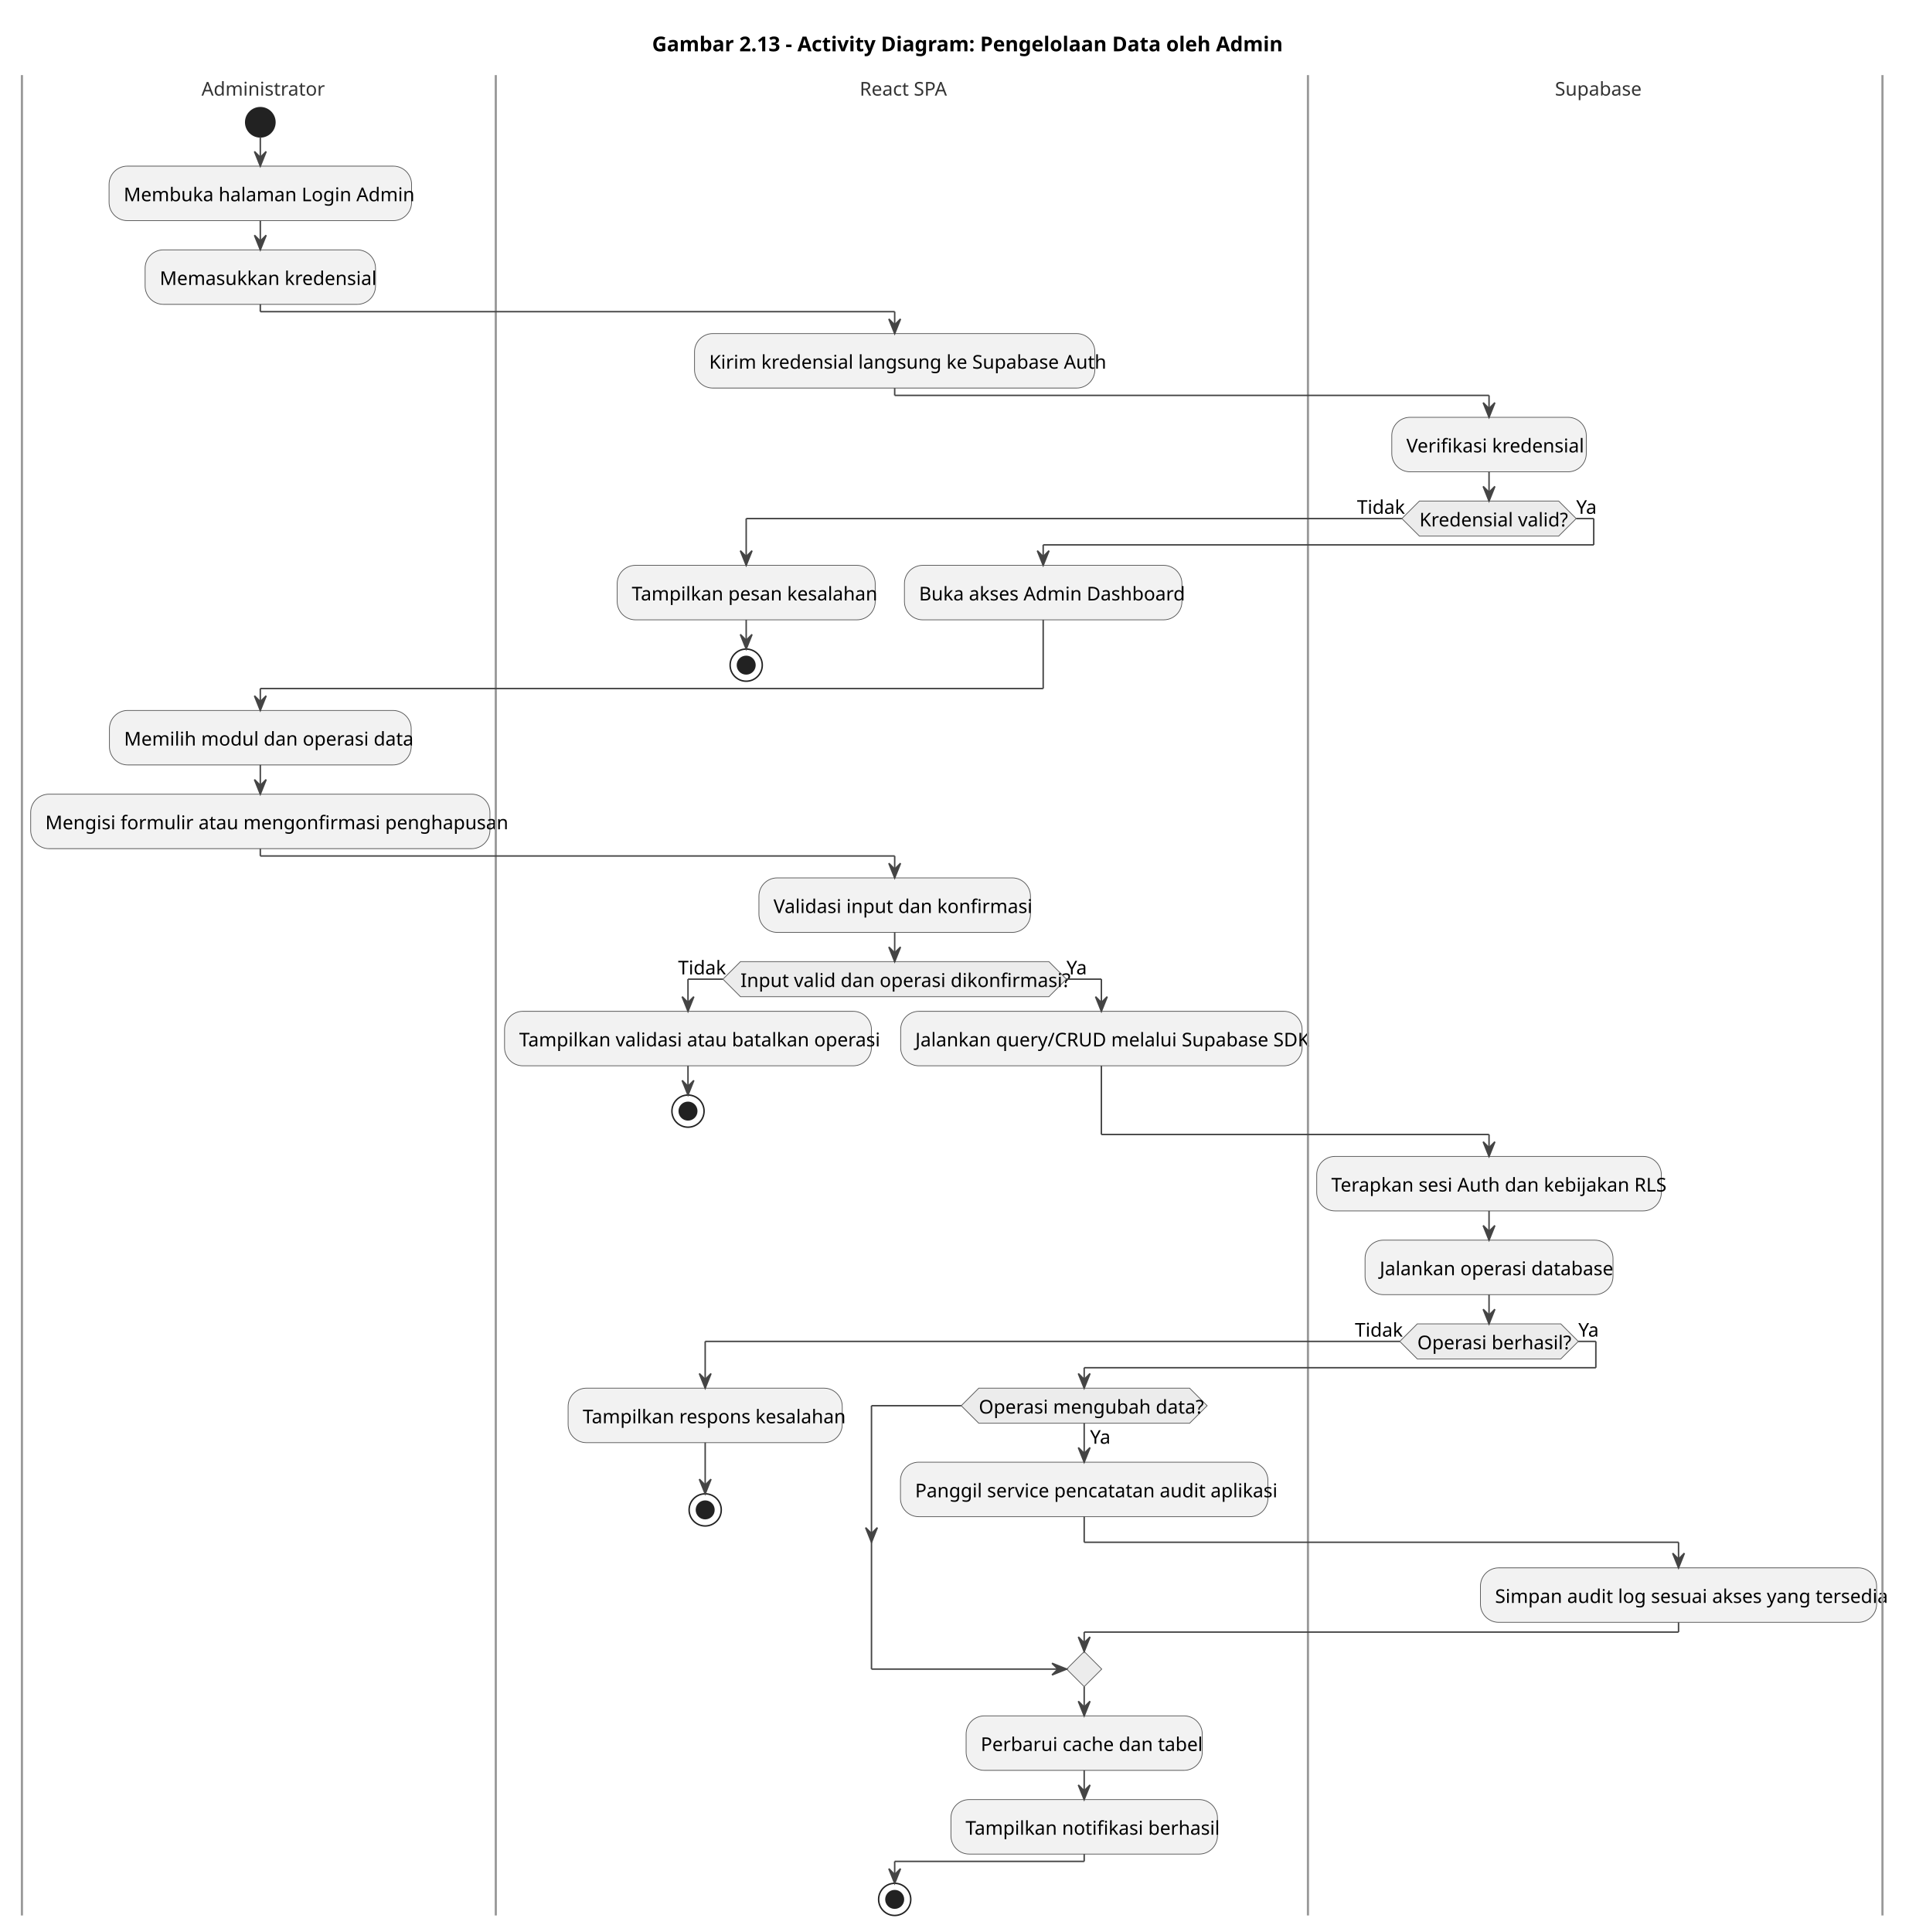
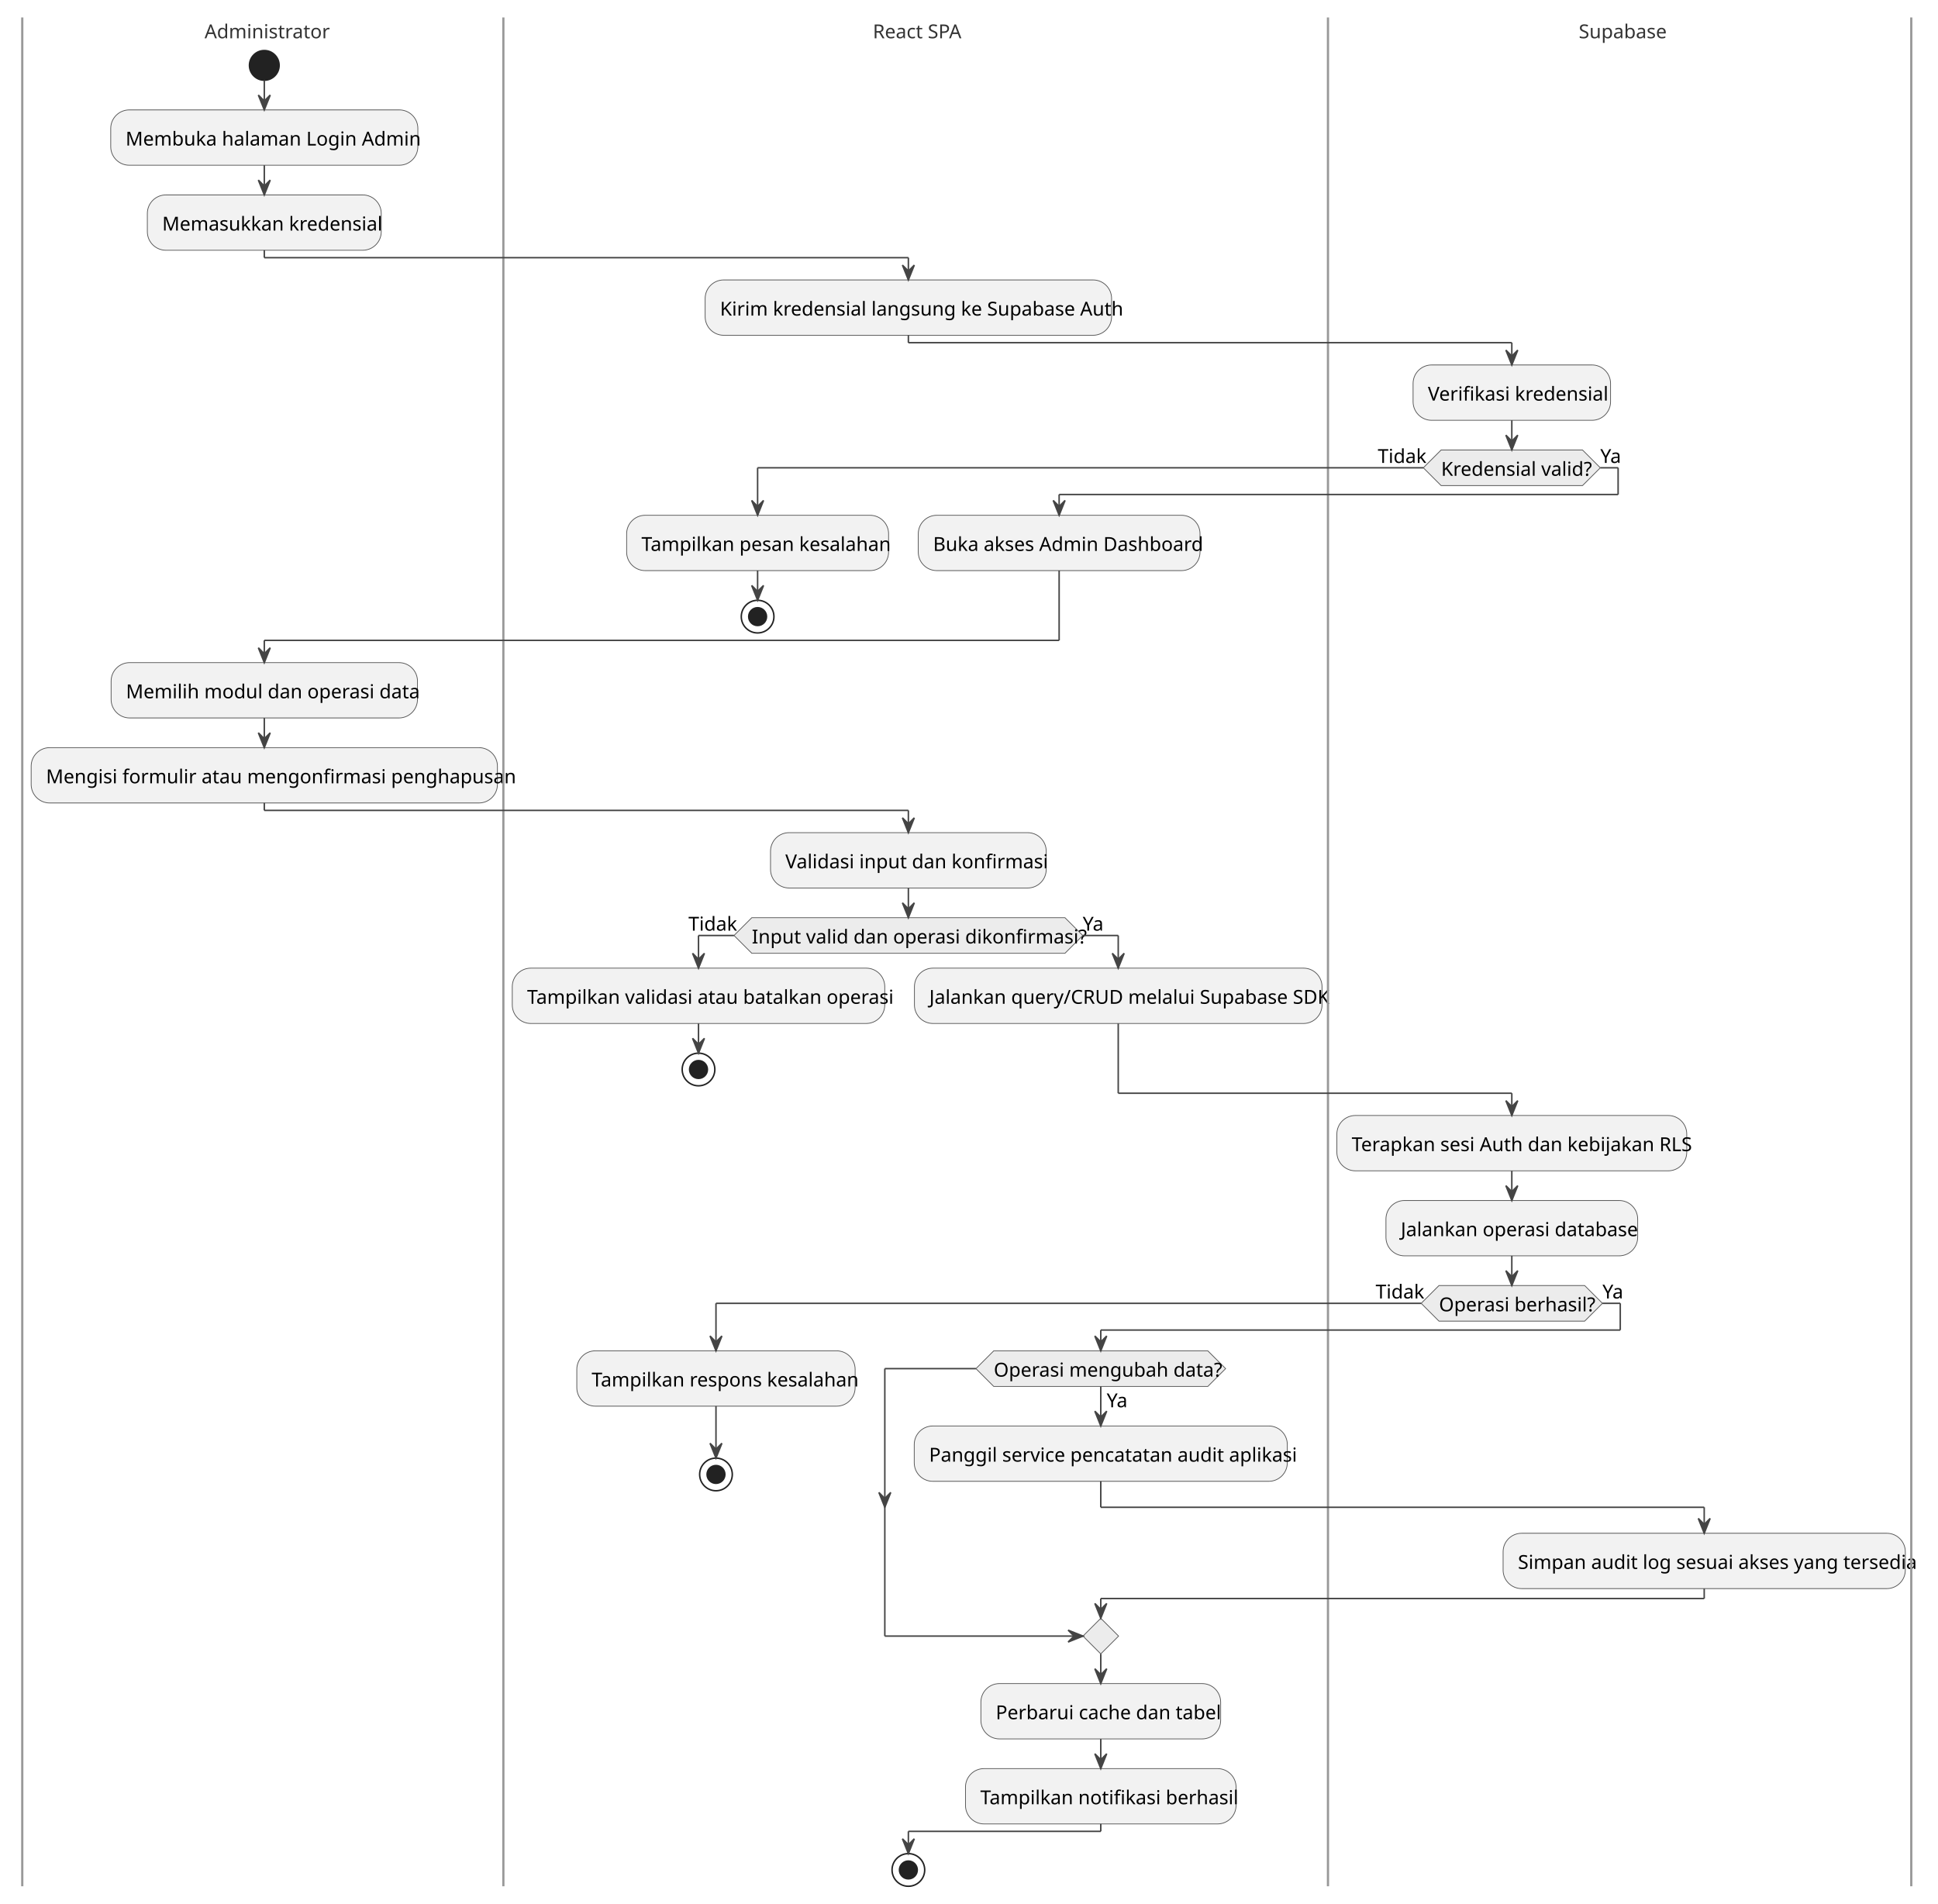
- <svg xmlns="http://www.w3.org/2000/svg" contentStyleType="text/css" height="1322px" preserveAspectRatio="none" style="width:1306px;height:1322px;background:#FFFFFF;" version="1.1" viewBox="0 0 1306 1322" width="1306px" zoomAndPan="magnify">
+ <svg xmlns="http://www.w3.org/2000/svg" contentStyleType="text/css" height="1283px" preserveAspectRatio="none" style="width:1306px;height:1283px;background:#FFFFFF;" version="1.1" viewBox="0 0 1306 1283" width="1306px" zoomAndPan="magnify">
  <defs />
  <g>
-     <text fill="#000000" font-family="Segoe UI" font-size="14" font-weight="bold" lengthAdjust="spacing" textLength="411.469" x="446.148" y="35.107">Gambar 2.13 - Activity Diagram: Pengelolaan Data oleh Admin</text>
-     <rect fill="none" height="17.291" style="stroke:none;stroke-width:1.0;" width="1273.765" x="15" y="51.384" />
-     <ellipse cx="178.107" cy="83.675" fill="#222222" rx="10" ry="10" style="stroke:#222222;stroke-width:1.0;" />
-     <rect fill="#F2F2F2" height="37.291" rx="12.5" ry="12.5" style="stroke:#555555;stroke-width:0.5;" width="206.97" x="74.622" y="113.675" />
-     <text fill="#000000" font-family="Segoe UI" font-size="13" lengthAdjust="spacing" textLength="186.97" x="84.622" y="137.703">Membuka halaman Login Admin</text>
-     <rect fill="#F2F2F2" height="37.291" rx="12.5" ry="12.5" style="stroke:#555555;stroke-width:0.5;" width="157.63" x="99.292" y="170.966" />
-     <text fill="#000000" font-family="Segoe UI" font-size="13" lengthAdjust="spacing" textLength="137.63" x="109.292" y="194.994">Memasukkan kredensial</text>
-     <rect fill="#F2F2F2" height="37.291" rx="12.5" ry="12.5" style="stroke:#555555;stroke-width:0.5;" width="206.462" x="74.876" y="486.13" />
-     <text fill="#000000" font-family="Segoe UI" font-size="13" lengthAdjust="spacing" textLength="186.462" x="84.876" y="510.158">Memilih modul dan operasi data</text>
-     <rect fill="#F2F2F2" height="37.291" rx="12.5" ry="12.5" style="stroke:#555555;stroke-width:0.5;" width="314.214" x="21" y="543.421" />
-     <text fill="#000000" font-family="Segoe UI" font-size="13" lengthAdjust="spacing" textLength="294.214" x="31" y="567.449">Mengisi formulir atau mengonfirmasi penghapusan</text>
-     <line style="stroke:#999999;stroke-width:1.5;" x1="15" x2="15" y1="51.384" y2="1310.686" />
-     <rect fill="#F2F2F2" height="37.291" rx="12.5" ry="12.5" style="stroke:#555555;stroke-width:0.5;" width="273.894" x="475.198" y="228.257" />
-     <text fill="#000000" font-family="Segoe UI" font-size="13" lengthAdjust="spacing" textLength="253.894" x="485.198" y="252.285">Kirim kredensial langsung ke Supabase Auth</text>
-     <rect fill="#F2F2F2" height="37.291" rx="12.5" ry="12.5" style="stroke:#555555;stroke-width:0.5;" width="176.527" x="422.282" y="386.839" />
-     <text fill="#000000" font-family="Segoe UI" font-size="13" lengthAdjust="spacing" textLength="156.527" x="432.282" y="410.867">Tampilkan pesan kesalahan</text>
-     <ellipse cx="510.546" cy="455.13" fill="none" rx="11" ry="11" style="stroke:#222222;stroke-width:1.0;" />
-     <ellipse cx="510.546" cy="455.13" fill="#222222" rx="6" ry="6" style="stroke:#222222;stroke-width:1.0;" />
-     <rect fill="#F2F2F2" height="37.291" rx="12.5" ry="12.5" style="stroke:#555555;stroke-width:0.5;" width="189.87" x="618.809" y="386.839" />
-     <text fill="#000000" font-family="Segoe UI" font-size="13" lengthAdjust="spacing" textLength="169.87" x="628.809" y="410.867">Buka akses Admin Dashboard</text>
-     <rect fill="#F2F2F2" height="37.291" rx="12.5" ry="12.5" style="stroke:#555555;stroke-width:0.5;" width="185.788" x="519.251" y="600.712" />
-     <text fill="#000000" font-family="Segoe UI" font-size="13" lengthAdjust="spacing" textLength="165.788" x="529.251" y="624.74">Validasi input dan konfirmasi</text>
-     <polygon fill="#ECECEC" points="506.634,658.003,717.656,658.003,729.656,670.003,717.656,682.003,506.634,682.003,494.634,670.003,506.634,658.003" style="stroke:#555555;stroke-width:0.5;" />
-     <text fill="#000000" font-family="Segoe UI" font-size="13" lengthAdjust="spacing" textLength="211.022" x="506.634" y="675.386">Input valid dan operasi dikonfirmasi?</text>
-     <text fill="#000000" font-family="Segoe UI" font-size="13" lengthAdjust="spacing" textLength="30.691" x="463.943" y="666.74">Tidak</text>
-     <text fill="#000000" font-family="Segoe UI" font-size="13" lengthAdjust="spacing" textLength="13.8" x="729.656" y="666.74">Ya</text>
-     <rect fill="#F2F2F2" height="37.291" rx="12.5" ry="12.5" style="stroke:#555555;stroke-width:0.5;" width="251.017" x="345.214" y="692.003" />
-     <text fill="#000000" font-family="Segoe UI" font-size="13" lengthAdjust="spacing" textLength="231.017" x="355.214" y="716.031">Tampilkan validasi atau batalkan operasi</text>
-     <ellipse cx="470.722" cy="760.294" fill="none" rx="11" ry="11" style="stroke:#222222;stroke-width:1.0;" />
-     <ellipse cx="470.722" cy="760.294" fill="#222222" rx="6" ry="6" style="stroke:#222222;stroke-width:1.0;" />
-     <rect fill="#F2F2F2" height="37.291" rx="12.5" ry="12.5" style="stroke:#555555;stroke-width:0.5;" width="274.674" x="616.231" y="692.003" />
-     <text fill="#000000" font-family="Segoe UI" font-size="13" lengthAdjust="spacing" textLength="254.674" x="626.231" y="716.031">Jalankan query/CRUD melalui Supabase SDK</text>
-     <rect fill="#F2F2F2" height="37.291" rx="12.5" ry="12.5" style="stroke:#555555;stroke-width:0.5;" width="187.565" x="388.705" y="949.876" />
-     <text fill="#000000" font-family="Segoe UI" font-size="13" lengthAdjust="spacing" textLength="167.565" x="398.705" y="973.904">Tampilkan respons kesalahan</text>
-     <ellipse cx="482.488" cy="1033.167" fill="none" rx="11" ry="11" style="stroke:#222222;stroke-width:1.0;" />
-     <ellipse cx="482.488" cy="1033.167" fill="#222222" rx="6" ry="6" style="stroke:#222222;stroke-width:1.0;" />
-     <rect fill="#F2F2F2" height="37.291" rx="12.5" ry="12.5" style="stroke:#555555;stroke-width:0.5;" width="251.404" x="616.1" y="1000.521" />
-     <text fill="#000000" font-family="Segoe UI" font-size="13" lengthAdjust="spacing" textLength="231.404" x="626.1" y="1024.55">Panggil service pencatatan audit aplikasi</text>
-     <polygon fill="#ECECEC" points="669.673,949.876,813.93,949.876,825.93,961.876,813.93,973.876,669.673,973.876,657.673,961.876,669.673,949.876" style="stroke:#555555;stroke-width:0.5;" />
-     <text fill="#000000" font-family="Segoe UI" font-size="13" lengthAdjust="spacing" textLength="13.8" x="745.802" y="987.904">Ya</text>
-     <text fill="#000000" font-family="Segoe UI" font-size="13" lengthAdjust="spacing" textLength="144.257" x="669.673" y="967.259">Operasi mengubah data?</text>
-     <polygon fill="#ECECEC" points="741.802,1130.103,753.802,1142.103,741.802,1154.103,729.802,1142.103,741.802,1130.103" style="stroke:#555555;stroke-width:0.5;" />
-     <rect fill="#F2F2F2" height="37.291" rx="12.5" ry="12.5" style="stroke:#555555;stroke-width:0.5;" width="161.578" x="661.013" y="1174.103" />
-     <text fill="#000000" font-family="Segoe UI" font-size="13" lengthAdjust="spacing" textLength="141.578" x="671.013" y="1198.132">Perbarui cache dan tabel</text>
-     <rect fill="#F2F2F2" height="37.291" rx="12.5" ry="12.5" style="stroke:#555555;stroke-width:0.5;" width="182.348" x="650.628" y="1231.395" />
-     <text fill="#000000" font-family="Segoe UI" font-size="13" lengthAdjust="spacing" textLength="162.348" x="660.628" y="1255.423">Tampilkan notifikasi berhasil</text>
-     <ellipse cx="612.145" cy="1299.686" fill="none" rx="11" ry="11" style="stroke:#222222;stroke-width:1.0;" />
-     <ellipse cx="612.145" cy="1299.686" fill="#222222" rx="6" ry="6" style="stroke:#222222;stroke-width:1.0;" />
-     <line style="stroke:#999999;stroke-width:1.5;" x1="339.214" x2="339.214" y1="51.384" y2="1310.686" />
-     <rect fill="#F2F2F2" height="37.291" rx="12.5" ry="12.5" style="stroke:#555555;stroke-width:0.5;" width="133.077" x="952.257" y="285.548" />
-     <text fill="#000000" font-family="Segoe UI" font-size="13" lengthAdjust="spacing" textLength="113.077" x="962.257" y="309.576">Verifikasi kredensial</text>
-     <polygon fill="#ECECEC" points="971.157,342.839,1066.435,342.839,1078.435,354.839,1066.435,366.839,971.157,366.839,959.157,354.839,971.157,342.839" style="stroke:#555555;stroke-width:0.5;" />
-     <text fill="#000000" font-family="Segoe UI" font-size="13" lengthAdjust="spacing" textLength="95.278" x="971.157" y="360.222">Kredensial valid?</text>
-     <text fill="#000000" font-family="Segoe UI" font-size="13" lengthAdjust="spacing" textLength="30.691" x="928.466" y="351.576">Tidak</text>
-     <text fill="#000000" font-family="Segoe UI" font-size="13" lengthAdjust="spacing" textLength="13.8" x="1078.435" y="351.576">Ya</text>
-     <rect fill="#F2F2F2" height="37.291" rx="12.5" ry="12.5" style="stroke:#555555;stroke-width:0.5;" width="235.782" x="900.905" y="791.294" />
-     <text fill="#000000" font-family="Segoe UI" font-size="13" lengthAdjust="spacing" textLength="215.782" x="910.905" y="815.322">Terapkan sesi Auth dan kebijakan RLS</text>
-     <rect fill="#F2F2F2" height="37.291" rx="12.5" ry="12.5" style="stroke:#555555;stroke-width:0.5;" width="169.646" x="933.973" y="848.585" />
-     <text fill="#000000" font-family="Segoe UI" font-size="13" lengthAdjust="spacing" textLength="149.646" x="943.973" y="872.613">Jalankan operasi database</text>
-     <polygon fill="#ECECEC" points="969.71,905.876,1067.882,905.876,1079.882,917.876,1067.882,929.876,969.71,929.876,957.71,917.876,969.71,905.876" style="stroke:#555555;stroke-width:0.5;" />
-     <text fill="#000000" font-family="Segoe UI" font-size="13" lengthAdjust="spacing" textLength="98.173" x="969.71" y="923.259">Operasi berhasil?</text>
-     <text fill="#000000" font-family="Segoe UI" font-size="13" lengthAdjust="spacing" textLength="30.691" x="927.019" y="914.613">Tidak</text>
-     <text fill="#000000" font-family="Segoe UI" font-size="13" lengthAdjust="spacing" textLength="13.8" x="1079.882" y="914.613">Ya</text>
-     <rect fill="#F2F2F2" height="37.291" rx="12.5" ry="12.5" style="stroke:#555555;stroke-width:0.5;" width="271.062" x="1012.922" y="1072.812" />
-     <text fill="#000000" font-family="Segoe UI" font-size="13" lengthAdjust="spacing" textLength="251.062" x="1022.922" y="1096.841">Simpan audit log sesuai akses yang tersedia</text>
-     <line style="stroke:#999999;stroke-width:1.5;" x1="894.905" x2="894.905" y1="51.384" y2="1310.686" />
-     <line style="stroke:#999999;stroke-width:1.5;" x1="1287.984" x2="1287.984" y1="51.384" y2="1310.686" />
-     <line style="stroke:#444444;stroke-width:1.0;" x1="178.107" x2="178.107" y1="93.675" y2="113.675" />
-     <polygon fill="#444444" points="174.107,103.675,178.107,113.675,182.107,103.675,178.107,107.675" style="stroke:#444444;stroke-width:1.0;" />
-     <line style="stroke:#444444;stroke-width:1.0;" x1="178.107" x2="178.107" y1="150.966" y2="170.966" />
-     <polygon fill="#444444" points="174.107,160.966,178.107,170.966,182.107,160.966,178.107,164.966" style="stroke:#444444;stroke-width:1.0;" />
-     <line style="stroke:#444444;stroke-width:1.0;" x1="178.107" x2="178.107" y1="523.421" y2="543.421" />
-     <polygon fill="#444444" points="174.107,533.421,178.107,543.421,182.107,533.421,178.107,537.421" style="stroke:#444444;stroke-width:1.0;" />
-     <line style="stroke:#444444;stroke-width:1.0;" x1="510.546" x2="510.546" y1="424.13" y2="444.13" />
-     <polygon fill="#444444" points="506.546,434.13,510.546,444.13,514.546,434.13,510.546,438.13" style="stroke:#444444;stroke-width:1.0;" />
-     <line style="stroke:#444444;stroke-width:1.0;" x1="470.722" x2="470.722" y1="729.294" y2="749.294" />
-     <polygon fill="#444444" points="466.722,739.294,470.722,749.294,474.722,739.294,470.722,743.294" style="stroke:#444444;stroke-width:1.0;" />
-     <line style="stroke:#444444;stroke-width:1.0;" x1="494.634" x2="470.722" y1="670.003" y2="670.003" />
-     <line style="stroke:#444444;stroke-width:1.0;" x1="470.722" x2="470.722" y1="670.003" y2="692.003" />
-     <polygon fill="#444444" points="466.722,682.003,470.722,692.003,474.722,682.003,470.722,686.003" style="stroke:#444444;stroke-width:1.0;" />
-     <line style="stroke:#444444;stroke-width:1.0;" x1="729.656" x2="753.568" y1="670.003" y2="670.003" />
-     <line style="stroke:#444444;stroke-width:1.0;" x1="753.568" x2="753.568" y1="670.003" y2="692.003" />
-     <polygon fill="#444444" points="749.568,682.003,753.568,692.003,757.568,682.003,753.568,686.003" style="stroke:#444444;stroke-width:1.0;" />
-     <line style="stroke:#444444;stroke-width:1.0;" x1="753.568" x2="753.568" y1="729.294" y2="776.294" />
-     <line style="stroke:#444444;stroke-width:1.0;" x1="753.568" x2="1018.796" y1="776.294" y2="776.294" />
-     <line style="stroke:#444444;stroke-width:1.0;" x1="1018.796" x2="1018.796" y1="776.294" y2="791.294" />
-     <polygon fill="#444444" points="1014.796,781.294,1018.796,791.294,1022.796,781.294,1018.796,785.294" style="stroke:#444444;stroke-width:1.0;" />
-     <line style="stroke:#444444;stroke-width:1.0;" x1="612.145" x2="612.145" y1="638.003" y2="658.003" />
-     <polygon fill="#444444" points="608.145,648.003,612.145,658.003,616.145,648.003,612.145,652.003" style="stroke:#444444;stroke-width:1.0;" />
-     <line style="stroke:#444444;stroke-width:1.0;" x1="482.488" x2="482.488" y1="987.167" y2="1022.167" />
-     <polygon fill="#444444" points="478.488,1012.167,482.488,1022.167,486.488,1012.167,482.488,1016.167" style="stroke:#444444;stroke-width:1.0;" />
-     <line style="stroke:#444444;stroke-width:1.0;" x1="741.802" x2="741.802" y1="973.876" y2="1000.521" />
-     <polygon fill="#444444" points="737.802,990.521,741.802,1000.521,745.802,990.521,741.802,994.521" style="stroke:#444444;stroke-width:1.0;" />
-     <line style="stroke:#444444;stroke-width:1.0;" x1="657.673" x2="596.271" y1="961.876" y2="961.876" />
-     <polygon fill="#444444" points="592.271,1045.312,596.271,1055.312,600.271,1045.312,596.271,1049.312" style="stroke:#444444;stroke-width:1.0;" />
-     <line style="stroke:#444444;stroke-width:1.0;" x1="596.271" x2="596.271" y1="961.876" y2="1142.103" />
-     <line style="stroke:#444444;stroke-width:1.0;" x1="596.271" x2="729.802" y1="1142.103" y2="1142.103" />
-     <polygon fill="#444444" points="719.802,1138.103,729.802,1142.103,719.802,1146.103,723.802,1142.103" style="stroke:#444444;stroke-width:1.0;" />
-     <line style="stroke:#444444;stroke-width:1.0;" x1="741.802" x2="741.802" y1="1154.103" y2="1174.103" />
-     <polygon fill="#444444" points="737.802,1164.103,741.802,1174.103,745.802,1164.103,741.802,1168.103" style="stroke:#444444;stroke-width:1.0;" />
-     <line style="stroke:#444444;stroke-width:1.0;" x1="741.802" x2="741.802" y1="1211.395" y2="1231.395" />
-     <polygon fill="#444444" points="737.802,1221.395,741.802,1231.395,745.802,1221.395,741.802,1225.395" style="stroke:#444444;stroke-width:1.0;" />
-     <line style="stroke:#444444;stroke-width:1.0;" x1="1018.796" x2="1018.796" y1="322.839" y2="342.839" />
-     <polygon fill="#444444" points="1014.796,332.839,1018.796,342.839,1022.796,332.839,1018.796,336.839" style="stroke:#444444;stroke-width:1.0;" />
-     <line style="stroke:#444444;stroke-width:1.0;" x1="1018.796" x2="1018.796" y1="828.585" y2="848.585" />
-     <polygon fill="#444444" points="1014.796,838.585,1018.796,848.585,1022.796,838.585,1018.796,842.585" style="stroke:#444444;stroke-width:1.0;" />
-     <line style="stroke:#444444;stroke-width:1.0;" x1="1018.796" x2="1018.796" y1="885.876" y2="905.876" />
-     <polygon fill="#444444" points="1014.796,895.876,1018.796,905.876,1022.796,895.876,1018.796,899.876" style="stroke:#444444;stroke-width:1.0;" />
-     <line style="stroke:#444444;stroke-width:1.0;" x1="178.107" x2="178.107" y1="208.257" y2="213.257" />
-     <line style="stroke:#444444;stroke-width:1.0;" x1="178.107" x2="612.145" y1="213.257" y2="213.257" />
-     <line style="stroke:#444444;stroke-width:1.0;" x1="612.145" x2="612.145" y1="213.257" y2="228.257" />
-     <polygon fill="#444444" points="608.145,218.257,612.145,228.257,616.145,218.257,612.145,222.257" style="stroke:#444444;stroke-width:1.0;" />
-     <line style="stroke:#444444;stroke-width:1.0;" x1="612.145" x2="612.145" y1="265.548" y2="270.548" />
-     <line style="stroke:#444444;stroke-width:1.0;" x1="612.145" x2="1018.796" y1="270.548" y2="270.548" />
-     <line style="stroke:#444444;stroke-width:1.0;" x1="1018.796" x2="1018.796" y1="270.548" y2="285.548" />
-     <polygon fill="#444444" points="1014.796,275.548,1018.796,285.548,1022.796,275.548,1018.796,279.548" style="stroke:#444444;stroke-width:1.0;" />
-     <line style="stroke:#444444;stroke-width:1.0;" x1="959.157" x2="510.546" y1="354.839" y2="354.839" />
-     <line style="stroke:#444444;stroke-width:1.0;" x1="510.546" x2="510.546" y1="354.839" y2="386.839" />
-     <polygon fill="#444444" points="506.546,376.839,510.546,386.839,514.546,376.839,510.546,380.839" style="stroke:#444444;stroke-width:1.0;" />
-     <line style="stroke:#444444;stroke-width:1.0;" x1="1078.435" x2="1090.435" y1="354.839" y2="354.839" />
-     <line style="stroke:#444444;stroke-width:1.0;" x1="1090.435" x2="1090.435" y1="354.839" y2="372.839" />
-     <line style="stroke:#444444;stroke-width:1.0;" x1="1090.435" x2="713.744" y1="372.839" y2="372.839" />
-     <line style="stroke:#444444;stroke-width:1.0;" x1="713.744" x2="713.744" y1="372.839" y2="386.839" />
-     <polygon fill="#444444" points="709.744,376.839,713.744,386.839,717.744,376.839,713.744,380.839" style="stroke:#444444;stroke-width:1.0;" />
-     <line style="stroke:#444444;stroke-width:1.0;" x1="713.744" x2="713.744" y1="424.13" y2="471.13" />
-     <line style="stroke:#444444;stroke-width:1.0;" x1="713.744" x2="178.107" y1="471.13" y2="471.13" />
-     <line style="stroke:#444444;stroke-width:1.0;" x1="178.107" x2="178.107" y1="471.13" y2="486.13" />
-     <polygon fill="#444444" points="174.107,476.13,178.107,486.13,182.107,476.13,178.107,480.13" style="stroke:#444444;stroke-width:1.0;" />
-     <line style="stroke:#444444;stroke-width:1.0;" x1="178.107" x2="178.107" y1="580.712" y2="585.712" />
-     <line style="stroke:#444444;stroke-width:1.0;" x1="178.107" x2="612.145" y1="585.712" y2="585.712" />
-     <line style="stroke:#444444;stroke-width:1.0;" x1="612.145" x2="612.145" y1="585.712" y2="600.712" />
-     <polygon fill="#444444" points="608.145,590.712,612.145,600.712,616.145,590.712,612.145,594.712" style="stroke:#444444;stroke-width:1.0;" />
-     <line style="stroke:#444444;stroke-width:1.0;" x1="741.802" x2="741.802" y1="1037.812" y2="1055.312" />
-     <line style="stroke:#444444;stroke-width:1.0;" x1="741.802" x2="1148.453" y1="1055.312" y2="1055.312" />
-     <line style="stroke:#444444;stroke-width:1.0;" x1="1148.453" x2="1148.453" y1="1055.312" y2="1072.812" />
-     <polygon fill="#444444" points="1144.453,1062.812,1148.453,1072.812,1152.453,1062.812,1148.453,1066.812" style="stroke:#444444;stroke-width:1.0;" />
-     <line style="stroke:#444444;stroke-width:1.0;" x1="1148.453" x2="1148.453" y1="1110.103" y2="1116.781" />
-     <line style="stroke:#444444;stroke-width:1.0;" x1="1148.453" x2="741.802" y1="1116.781" y2="1116.781" />
-     <line style="stroke:#444444;stroke-width:1.0;" x1="741.802" x2="741.802" y1="1116.781" y2="1130.103" />
-     <polygon fill="#444444" points="737.802,1120.103,741.802,1130.103,745.802,1120.103,741.802,1124.103" style="stroke:#444444;stroke-width:1.0;" />
-     <line style="stroke:#444444;stroke-width:1.0;" x1="957.71" x2="482.488" y1="917.876" y2="917.876" />
-     <line style="stroke:#444444;stroke-width:1.0;" x1="482.488" x2="482.488" y1="917.876" y2="949.876" />
-     <polygon fill="#444444" points="478.488,939.876,482.488,949.876,486.488,939.876,482.488,943.876" style="stroke:#444444;stroke-width:1.0;" />
-     <line style="stroke:#444444;stroke-width:1.0;" x1="1079.882" x2="1091.882" y1="917.876" y2="917.876" />
-     <line style="stroke:#444444;stroke-width:1.0;" x1="1091.882" x2="1091.882" y1="917.876" y2="935.876" />
-     <line style="stroke:#444444;stroke-width:1.0;" x1="1091.882" x2="741.802" y1="935.876" y2="935.876" />
-     <line style="stroke:#444444;stroke-width:1.0;" x1="741.802" x2="741.802" y1="935.876" y2="949.876" />
-     <polygon fill="#444444" points="737.802,939.876,741.802,949.876,745.802,939.876,741.802,943.876" style="stroke:#444444;stroke-width:1.0;" />
-     <line style="stroke:#444444;stroke-width:1.0;" x1="741.802" x2="741.802" y1="1268.686" y2="1273.686" />
-     <line style="stroke:#444444;stroke-width:1.0;" x1="741.802" x2="612.145" y1="1273.686" y2="1273.686" />
-     <line style="stroke:#444444;stroke-width:1.0;" x1="612.145" x2="612.145" y1="1273.686" y2="1288.686" />
-     <polygon fill="#444444" points="608.145,1278.686,612.145,1288.686,616.145,1278.686,612.145,1282.686" style="stroke:#444444;stroke-width:1.0;" />
-     <text fill="#333333" font-family="Segoe UI" font-size="13" lengthAdjust="spacing" textLength="78.489" x="137.863" y="65.412">Administrator</text>
-     <text fill="#333333" font-family="Segoe UI" font-size="13" lengthAdjust="spacing" textLength="57.732" x="588.193" y="65.412">React SPA</text>
-     <text fill="#333333" font-family="Segoe UI" font-size="13" lengthAdjust="spacing" textLength="55.091" x="1063.899" y="65.412">Supabase</text>
+     <rect fill="none" height="17.291" style="stroke:none;stroke-width:1.0;" width="1273.765" x="15" y="11.763" />
+     <ellipse cx="178.107" cy="44.054" fill="#222222" rx="10" ry="10" style="stroke:#222222;stroke-width:1.0;" />
+     <rect fill="#F2F2F2" height="37.291" rx="12.5" ry="12.5" style="stroke:#555555;stroke-width:0.5;" width="206.97" x="74.622" y="74.054" />
+     <text fill="#000000" font-family="Segoe UI" font-size="13" lengthAdjust="spacing" textLength="186.97" x="84.622" y="98.082">Membuka halaman Login Admin</text>
+     <rect fill="#F2F2F2" height="37.291" rx="12.5" ry="12.5" style="stroke:#555555;stroke-width:0.5;" width="157.63" x="99.292" y="131.345" />
+     <text fill="#000000" font-family="Segoe UI" font-size="13" lengthAdjust="spacing" textLength="137.63" x="109.292" y="155.373">Memasukkan kredensial</text>
+     <rect fill="#F2F2F2" height="37.291" rx="12.5" ry="12.5" style="stroke:#555555;stroke-width:0.5;" width="206.462" x="74.876" y="446.509" />
+     <text fill="#000000" font-family="Segoe UI" font-size="13" lengthAdjust="spacing" textLength="186.462" x="84.876" y="470.537">Memilih modul dan operasi data</text>
+     <rect fill="#F2F2F2" height="37.291" rx="12.5" ry="12.5" style="stroke:#555555;stroke-width:0.5;" width="314.214" x="21" y="503.8" />
+     <text fill="#000000" font-family="Segoe UI" font-size="13" lengthAdjust="spacing" textLength="294.214" x="31" y="527.828">Mengisi formulir atau mengonfirmasi penghapusan</text>
+     <line style="stroke:#999999;stroke-width:1.5;" x1="15" x2="15" y1="11.763" y2="1271.064" />
+     <rect fill="#F2F2F2" height="37.291" rx="12.5" ry="12.5" style="stroke:#555555;stroke-width:0.5;" width="273.894" x="475.198" y="188.636" />
+     <text fill="#000000" font-family="Segoe UI" font-size="13" lengthAdjust="spacing" textLength="253.894" x="485.198" y="212.664">Kirim kredensial langsung ke Supabase Auth</text>
+     <rect fill="#F2F2F2" height="37.291" rx="12.5" ry="12.5" style="stroke:#555555;stroke-width:0.5;" width="176.527" x="422.282" y="347.218" />
+     <text fill="#000000" font-family="Segoe UI" font-size="13" lengthAdjust="spacing" textLength="156.527" x="432.282" y="371.246">Tampilkan pesan kesalahan</text>
+     <ellipse cx="510.546" cy="415.509" fill="none" rx="11" ry="11" style="stroke:#222222;stroke-width:1.0;" />
+     <ellipse cx="510.546" cy="415.509" fill="#222222" rx="6" ry="6" style="stroke:#222222;stroke-width:1.0;" />
+     <rect fill="#F2F2F2" height="37.291" rx="12.5" ry="12.5" style="stroke:#555555;stroke-width:0.5;" width="189.87" x="618.809" y="347.218" />
+     <text fill="#000000" font-family="Segoe UI" font-size="13" lengthAdjust="spacing" textLength="169.87" x="628.809" y="371.246">Buka akses Admin Dashboard</text>
+     <rect fill="#F2F2F2" height="37.291" rx="12.5" ry="12.5" style="stroke:#555555;stroke-width:0.5;" width="185.788" x="519.251" y="561.091" />
+     <text fill="#000000" font-family="Segoe UI" font-size="13" lengthAdjust="spacing" textLength="165.788" x="529.251" y="585.119">Validasi input dan konfirmasi</text>
+     <polygon fill="#ECECEC" points="506.634,618.382,717.656,618.382,729.656,630.382,717.656,642.382,506.634,642.382,494.634,630.382,506.634,618.382" style="stroke:#555555;stroke-width:0.5;" />
+     <text fill="#000000" font-family="Segoe UI" font-size="13" lengthAdjust="spacing" textLength="211.022" x="506.634" y="635.765">Input valid dan operasi dikonfirmasi?</text>
+     <text fill="#000000" font-family="Segoe UI" font-size="13" lengthAdjust="spacing" textLength="30.691" x="463.943" y="627.119">Tidak</text>
+     <text fill="#000000" font-family="Segoe UI" font-size="13" lengthAdjust="spacing" textLength="13.8" x="729.656" y="627.119">Ya</text>
+     <rect fill="#F2F2F2" height="37.291" rx="12.5" ry="12.5" style="stroke:#555555;stroke-width:0.5;" width="251.017" x="345.214" y="652.382" />
+     <text fill="#000000" font-family="Segoe UI" font-size="13" lengthAdjust="spacing" textLength="231.017" x="355.214" y="676.41">Tampilkan validasi atau batalkan operasi</text>
+     <ellipse cx="470.722" cy="720.673" fill="none" rx="11" ry="11" style="stroke:#222222;stroke-width:1.0;" />
+     <ellipse cx="470.722" cy="720.673" fill="#222222" rx="6" ry="6" style="stroke:#222222;stroke-width:1.0;" />
+     <rect fill="#F2F2F2" height="37.291" rx="12.5" ry="12.5" style="stroke:#555555;stroke-width:0.5;" width="274.674" x="616.231" y="652.382" />
+     <text fill="#000000" font-family="Segoe UI" font-size="13" lengthAdjust="spacing" textLength="254.674" x="626.231" y="676.41">Jalankan query/CRUD melalui Supabase SDK</text>
+     <rect fill="#F2F2F2" height="37.291" rx="12.5" ry="12.5" style="stroke:#555555;stroke-width:0.5;" width="187.565" x="388.705" y="910.255" />
+     <text fill="#000000" font-family="Segoe UI" font-size="13" lengthAdjust="spacing" textLength="167.565" x="398.705" y="934.283">Tampilkan respons kesalahan</text>
+     <ellipse cx="482.488" cy="993.546" fill="none" rx="11" ry="11" style="stroke:#222222;stroke-width:1.0;" />
+     <ellipse cx="482.488" cy="993.546" fill="#222222" rx="6" ry="6" style="stroke:#222222;stroke-width:1.0;" />
+     <rect fill="#F2F2F2" height="37.291" rx="12.5" ry="12.5" style="stroke:#555555;stroke-width:0.5;" width="251.404" x="616.1" y="960.9" />
+     <text fill="#000000" font-family="Segoe UI" font-size="13" lengthAdjust="spacing" textLength="231.404" x="626.1" y="984.929">Panggil service pencatatan audit aplikasi</text>
+     <polygon fill="#ECECEC" points="669.673,910.255,813.93,910.255,825.93,922.255,813.93,934.255,669.673,934.255,657.673,922.255,669.673,910.255" style="stroke:#555555;stroke-width:0.5;" />
+     <text fill="#000000" font-family="Segoe UI" font-size="13" lengthAdjust="spacing" textLength="13.8" x="745.802" y="948.283">Ya</text>
+     <text fill="#000000" font-family="Segoe UI" font-size="13" lengthAdjust="spacing" textLength="144.257" x="669.673" y="927.638">Operasi mengubah data?</text>
+     <polygon fill="#ECECEC" points="741.802,1090.482,753.802,1102.482,741.802,1114.482,729.802,1102.482,741.802,1090.482" style="stroke:#555555;stroke-width:0.5;" />
+     <rect fill="#F2F2F2" height="37.291" rx="12.5" ry="12.5" style="stroke:#555555;stroke-width:0.5;" width="161.578" x="661.013" y="1134.482" />
+     <text fill="#000000" font-family="Segoe UI" font-size="13" lengthAdjust="spacing" textLength="141.578" x="671.013" y="1158.511">Perbarui cache dan tabel</text>
+     <rect fill="#F2F2F2" height="37.291" rx="12.5" ry="12.5" style="stroke:#555555;stroke-width:0.5;" width="182.348" x="650.628" y="1191.773" />
+     <text fill="#000000" font-family="Segoe UI" font-size="13" lengthAdjust="spacing" textLength="162.348" x="660.628" y="1215.802">Tampilkan notifikasi berhasil</text>
+     <ellipse cx="612.145" cy="1260.064" fill="none" rx="11" ry="11" style="stroke:#222222;stroke-width:1.0;" />
+     <ellipse cx="612.145" cy="1260.064" fill="#222222" rx="6" ry="6" style="stroke:#222222;stroke-width:1.0;" />
+     <line style="stroke:#999999;stroke-width:1.5;" x1="339.214" x2="339.214" y1="11.763" y2="1271.064" />
+     <rect fill="#F2F2F2" height="37.291" rx="12.5" ry="12.5" style="stroke:#555555;stroke-width:0.5;" width="133.077" x="952.257" y="245.927" />
+     <text fill="#000000" font-family="Segoe UI" font-size="13" lengthAdjust="spacing" textLength="113.077" x="962.257" y="269.955">Verifikasi kredensial</text>
+     <polygon fill="#ECECEC" points="971.157,303.218,1066.435,303.218,1078.435,315.218,1066.435,327.218,971.157,327.218,959.157,315.218,971.157,303.218" style="stroke:#555555;stroke-width:0.5;" />
+     <text fill="#000000" font-family="Segoe UI" font-size="13" lengthAdjust="spacing" textLength="95.278" x="971.157" y="320.601">Kredensial valid?</text>
+     <text fill="#000000" font-family="Segoe UI" font-size="13" lengthAdjust="spacing" textLength="30.691" x="928.466" y="311.955">Tidak</text>
+     <text fill="#000000" font-family="Segoe UI" font-size="13" lengthAdjust="spacing" textLength="13.8" x="1078.435" y="311.955">Ya</text>
+     <rect fill="#F2F2F2" height="37.291" rx="12.5" ry="12.5" style="stroke:#555555;stroke-width:0.5;" width="235.782" x="900.905" y="751.673" />
+     <text fill="#000000" font-family="Segoe UI" font-size="13" lengthAdjust="spacing" textLength="215.782" x="910.905" y="775.701">Terapkan sesi Auth dan kebijakan RLS</text>
+     <rect fill="#F2F2F2" height="37.291" rx="12.5" ry="12.5" style="stroke:#555555;stroke-width:0.5;" width="169.646" x="933.973" y="808.964" />
+     <text fill="#000000" font-family="Segoe UI" font-size="13" lengthAdjust="spacing" textLength="149.646" x="943.973" y="832.992">Jalankan operasi database</text>
+     <polygon fill="#ECECEC" points="969.71,866.255,1067.882,866.255,1079.882,878.255,1067.882,890.255,969.71,890.255,957.71,878.255,969.71,866.255" style="stroke:#555555;stroke-width:0.5;" />
+     <text fill="#000000" font-family="Segoe UI" font-size="13" lengthAdjust="spacing" textLength="98.173" x="969.71" y="883.638">Operasi berhasil?</text>
+     <text fill="#000000" font-family="Segoe UI" font-size="13" lengthAdjust="spacing" textLength="30.691" x="927.019" y="874.992">Tidak</text>
+     <text fill="#000000" font-family="Segoe UI" font-size="13" lengthAdjust="spacing" textLength="13.8" x="1079.882" y="874.992">Ya</text>
+     <rect fill="#F2F2F2" height="37.291" rx="12.5" ry="12.5" style="stroke:#555555;stroke-width:0.5;" width="271.062" x="1012.922" y="1033.191" />
+     <text fill="#000000" font-family="Segoe UI" font-size="13" lengthAdjust="spacing" textLength="251.062" x="1022.922" y="1057.22">Simpan audit log sesuai akses yang tersedia</text>
+     <line style="stroke:#999999;stroke-width:1.5;" x1="894.905" x2="894.905" y1="11.763" y2="1271.064" />
+     <line style="stroke:#999999;stroke-width:1.5;" x1="1287.984" x2="1287.984" y1="11.763" y2="1271.064" />
+     <line style="stroke:#444444;stroke-width:1.0;" x1="178.107" x2="178.107" y1="54.054" y2="74.054" />
+     <polygon fill="#444444" points="174.107,64.054,178.107,74.054,182.107,64.054,178.107,68.054" style="stroke:#444444;stroke-width:1.0;" />
+     <line style="stroke:#444444;stroke-width:1.0;" x1="178.107" x2="178.107" y1="111.345" y2="131.345" />
+     <polygon fill="#444444" points="174.107,121.345,178.107,131.345,182.107,121.345,178.107,125.345" style="stroke:#444444;stroke-width:1.0;" />
+     <line style="stroke:#444444;stroke-width:1.0;" x1="178.107" x2="178.107" y1="483.8" y2="503.8" />
+     <polygon fill="#444444" points="174.107,493.8,178.107,503.8,182.107,493.8,178.107,497.8" style="stroke:#444444;stroke-width:1.0;" />
+     <line style="stroke:#444444;stroke-width:1.0;" x1="510.546" x2="510.546" y1="384.509" y2="404.509" />
+     <polygon fill="#444444" points="506.546,394.509,510.546,404.509,514.546,394.509,510.546,398.509" style="stroke:#444444;stroke-width:1.0;" />
+     <line style="stroke:#444444;stroke-width:1.0;" x1="470.722" x2="470.722" y1="689.673" y2="709.673" />
+     <polygon fill="#444444" points="466.722,699.673,470.722,709.673,474.722,699.673,470.722,703.673" style="stroke:#444444;stroke-width:1.0;" />
+     <line style="stroke:#444444;stroke-width:1.0;" x1="494.634" x2="470.722" y1="630.382" y2="630.382" />
+     <line style="stroke:#444444;stroke-width:1.0;" x1="470.722" x2="470.722" y1="630.382" y2="652.382" />
+     <polygon fill="#444444" points="466.722,642.382,470.722,652.382,474.722,642.382,470.722,646.382" style="stroke:#444444;stroke-width:1.0;" />
+     <line style="stroke:#444444;stroke-width:1.0;" x1="729.656" x2="753.568" y1="630.382" y2="630.382" />
+     <line style="stroke:#444444;stroke-width:1.0;" x1="753.568" x2="753.568" y1="630.382" y2="652.382" />
+     <polygon fill="#444444" points="749.568,642.382,753.568,652.382,757.568,642.382,753.568,646.382" style="stroke:#444444;stroke-width:1.0;" />
+     <line style="stroke:#444444;stroke-width:1.0;" x1="753.568" x2="753.568" y1="689.673" y2="736.673" />
+     <line style="stroke:#444444;stroke-width:1.0;" x1="753.568" x2="1018.796" y1="736.673" y2="736.673" />
+     <line style="stroke:#444444;stroke-width:1.0;" x1="1018.796" x2="1018.796" y1="736.673" y2="751.673" />
+     <polygon fill="#444444" points="1014.796,741.673,1018.796,751.673,1022.796,741.673,1018.796,745.673" style="stroke:#444444;stroke-width:1.0;" />
+     <line style="stroke:#444444;stroke-width:1.0;" x1="612.145" x2="612.145" y1="598.382" y2="618.382" />
+     <polygon fill="#444444" points="608.145,608.382,612.145,618.382,616.145,608.382,612.145,612.382" style="stroke:#444444;stroke-width:1.0;" />
+     <line style="stroke:#444444;stroke-width:1.0;" x1="482.488" x2="482.488" y1="947.546" y2="982.546" />
+     <polygon fill="#444444" points="478.488,972.546,482.488,982.546,486.488,972.546,482.488,976.546" style="stroke:#444444;stroke-width:1.0;" />
+     <line style="stroke:#444444;stroke-width:1.0;" x1="741.802" x2="741.802" y1="934.255" y2="960.9" />
+     <polygon fill="#444444" points="737.802,950.9,741.802,960.9,745.802,950.9,741.802,954.9" style="stroke:#444444;stroke-width:1.0;" />
+     <line style="stroke:#444444;stroke-width:1.0;" x1="657.673" x2="596.271" y1="922.255" y2="922.255" />
+     <polygon fill="#444444" points="592.271,1005.691,596.271,1015.691,600.271,1005.691,596.271,1009.691" style="stroke:#444444;stroke-width:1.0;" />
+     <line style="stroke:#444444;stroke-width:1.0;" x1="596.271" x2="596.271" y1="922.255" y2="1102.482" />
+     <line style="stroke:#444444;stroke-width:1.0;" x1="596.271" x2="729.802" y1="1102.482" y2="1102.482" />
+     <polygon fill="#444444" points="719.802,1098.482,729.802,1102.482,719.802,1106.482,723.802,1102.482" style="stroke:#444444;stroke-width:1.0;" />
+     <line style="stroke:#444444;stroke-width:1.0;" x1="741.802" x2="741.802" y1="1114.482" y2="1134.482" />
+     <polygon fill="#444444" points="737.802,1124.482,741.802,1134.482,745.802,1124.482,741.802,1128.482" style="stroke:#444444;stroke-width:1.0;" />
+     <line style="stroke:#444444;stroke-width:1.0;" x1="741.802" x2="741.802" y1="1171.773" y2="1191.773" />
+     <polygon fill="#444444" points="737.802,1181.773,741.802,1191.773,745.802,1181.773,741.802,1185.773" style="stroke:#444444;stroke-width:1.0;" />
+     <line style="stroke:#444444;stroke-width:1.0;" x1="1018.796" x2="1018.796" y1="283.218" y2="303.218" />
+     <polygon fill="#444444" points="1014.796,293.218,1018.796,303.218,1022.796,293.218,1018.796,297.218" style="stroke:#444444;stroke-width:1.0;" />
+     <line style="stroke:#444444;stroke-width:1.0;" x1="1018.796" x2="1018.796" y1="788.964" y2="808.964" />
+     <polygon fill="#444444" points="1014.796,798.964,1018.796,808.964,1022.796,798.964,1018.796,802.964" style="stroke:#444444;stroke-width:1.0;" />
+     <line style="stroke:#444444;stroke-width:1.0;" x1="1018.796" x2="1018.796" y1="846.255" y2="866.255" />
+     <polygon fill="#444444" points="1014.796,856.255,1018.796,866.255,1022.796,856.255,1018.796,860.255" style="stroke:#444444;stroke-width:1.0;" />
+     <line style="stroke:#444444;stroke-width:1.0;" x1="178.107" x2="178.107" y1="168.636" y2="173.636" />
+     <line style="stroke:#444444;stroke-width:1.0;" x1="178.107" x2="612.145" y1="173.636" y2="173.636" />
+     <line style="stroke:#444444;stroke-width:1.0;" x1="612.145" x2="612.145" y1="173.636" y2="188.636" />
+     <polygon fill="#444444" points="608.145,178.636,612.145,188.636,616.145,178.636,612.145,182.636" style="stroke:#444444;stroke-width:1.0;" />
+     <line style="stroke:#444444;stroke-width:1.0;" x1="612.145" x2="612.145" y1="225.927" y2="230.927" />
+     <line style="stroke:#444444;stroke-width:1.0;" x1="612.145" x2="1018.796" y1="230.927" y2="230.927" />
+     <line style="stroke:#444444;stroke-width:1.0;" x1="1018.796" x2="1018.796" y1="230.927" y2="245.927" />
+     <polygon fill="#444444" points="1014.796,235.927,1018.796,245.927,1022.796,235.927,1018.796,239.927" style="stroke:#444444;stroke-width:1.0;" />
+     <line style="stroke:#444444;stroke-width:1.0;" x1="959.157" x2="510.546" y1="315.218" y2="315.218" />
+     <line style="stroke:#444444;stroke-width:1.0;" x1="510.546" x2="510.546" y1="315.218" y2="347.218" />
+     <polygon fill="#444444" points="506.546,337.218,510.546,347.218,514.546,337.218,510.546,341.218" style="stroke:#444444;stroke-width:1.0;" />
+     <line style="stroke:#444444;stroke-width:1.0;" x1="1078.435" x2="1090.435" y1="315.218" y2="315.218" />
+     <line style="stroke:#444444;stroke-width:1.0;" x1="1090.435" x2="1090.435" y1="315.218" y2="333.218" />
+     <line style="stroke:#444444;stroke-width:1.0;" x1="1090.435" x2="713.744" y1="333.218" y2="333.218" />
+     <line style="stroke:#444444;stroke-width:1.0;" x1="713.744" x2="713.744" y1="333.218" y2="347.218" />
+     <polygon fill="#444444" points="709.744,337.218,713.744,347.218,717.744,337.218,713.744,341.218" style="stroke:#444444;stroke-width:1.0;" />
+     <line style="stroke:#444444;stroke-width:1.0;" x1="713.744" x2="713.744" y1="384.509" y2="431.509" />
+     <line style="stroke:#444444;stroke-width:1.0;" x1="713.744" x2="178.107" y1="431.509" y2="431.509" />
+     <line style="stroke:#444444;stroke-width:1.0;" x1="178.107" x2="178.107" y1="431.509" y2="446.509" />
+     <polygon fill="#444444" points="174.107,436.509,178.107,446.509,182.107,436.509,178.107,440.509" style="stroke:#444444;stroke-width:1.0;" />
+     <line style="stroke:#444444;stroke-width:1.0;" x1="178.107" x2="178.107" y1="541.091" y2="546.091" />
+     <line style="stroke:#444444;stroke-width:1.0;" x1="178.107" x2="612.145" y1="546.091" y2="546.091" />
+     <line style="stroke:#444444;stroke-width:1.0;" x1="612.145" x2="612.145" y1="546.091" y2="561.091" />
+     <polygon fill="#444444" points="608.145,551.091,612.145,561.091,616.145,551.091,612.145,555.091" style="stroke:#444444;stroke-width:1.0;" />
+     <line style="stroke:#444444;stroke-width:1.0;" x1="741.802" x2="741.802" y1="998.191" y2="1015.691" />
+     <line style="stroke:#444444;stroke-width:1.0;" x1="741.802" x2="1148.453" y1="1015.691" y2="1015.691" />
+     <line style="stroke:#444444;stroke-width:1.0;" x1="1148.453" x2="1148.453" y1="1015.691" y2="1033.191" />
+     <polygon fill="#444444" points="1144.453,1023.191,1148.453,1033.191,1152.453,1023.191,1148.453,1027.191" style="stroke:#444444;stroke-width:1.0;" />
+     <line style="stroke:#444444;stroke-width:1.0;" x1="1148.453" x2="1148.453" y1="1070.482" y2="1077.16" />
+     <line style="stroke:#444444;stroke-width:1.0;" x1="1148.453" x2="741.802" y1="1077.16" y2="1077.16" />
+     <line style="stroke:#444444;stroke-width:1.0;" x1="741.802" x2="741.802" y1="1077.16" y2="1090.482" />
+     <polygon fill="#444444" points="737.802,1080.482,741.802,1090.482,745.802,1080.482,741.802,1084.482" style="stroke:#444444;stroke-width:1.0;" />
+     <line style="stroke:#444444;stroke-width:1.0;" x1="957.71" x2="482.488" y1="878.255" y2="878.255" />
+     <line style="stroke:#444444;stroke-width:1.0;" x1="482.488" x2="482.488" y1="878.255" y2="910.255" />
+     <polygon fill="#444444" points="478.488,900.255,482.488,910.255,486.488,900.255,482.488,904.255" style="stroke:#444444;stroke-width:1.0;" />
+     <line style="stroke:#444444;stroke-width:1.0;" x1="1079.882" x2="1091.882" y1="878.255" y2="878.255" />
+     <line style="stroke:#444444;stroke-width:1.0;" x1="1091.882" x2="1091.882" y1="878.255" y2="896.255" />
+     <line style="stroke:#444444;stroke-width:1.0;" x1="1091.882" x2="741.802" y1="896.255" y2="896.255" />
+     <line style="stroke:#444444;stroke-width:1.0;" x1="741.802" x2="741.802" y1="896.255" y2="910.255" />
+     <polygon fill="#444444" points="737.802,900.255,741.802,910.255,745.802,900.255,741.802,904.255" style="stroke:#444444;stroke-width:1.0;" />
+     <line style="stroke:#444444;stroke-width:1.0;" x1="741.802" x2="741.802" y1="1229.064" y2="1234.064" />
+     <line style="stroke:#444444;stroke-width:1.0;" x1="741.802" x2="612.145" y1="1234.064" y2="1234.064" />
+     <line style="stroke:#444444;stroke-width:1.0;" x1="612.145" x2="612.145" y1="1234.064" y2="1249.064" />
+     <polygon fill="#444444" points="608.145,1239.064,612.145,1249.064,616.145,1239.064,612.145,1243.064" style="stroke:#444444;stroke-width:1.0;" />
+     <text fill="#333333" font-family="Segoe UI" font-size="13" lengthAdjust="spacing" textLength="78.489" x="137.863" y="25.791">Administrator</text>
+     <text fill="#333333" font-family="Segoe UI" font-size="13" lengthAdjust="spacing" textLength="57.732" x="588.193" y="25.791">React SPA</text>
+     <text fill="#333333" font-family="Segoe UI" font-size="13" lengthAdjust="spacing" textLength="55.091" x="1063.899" y="25.791">Supabase</text>
  </g>
</svg>
